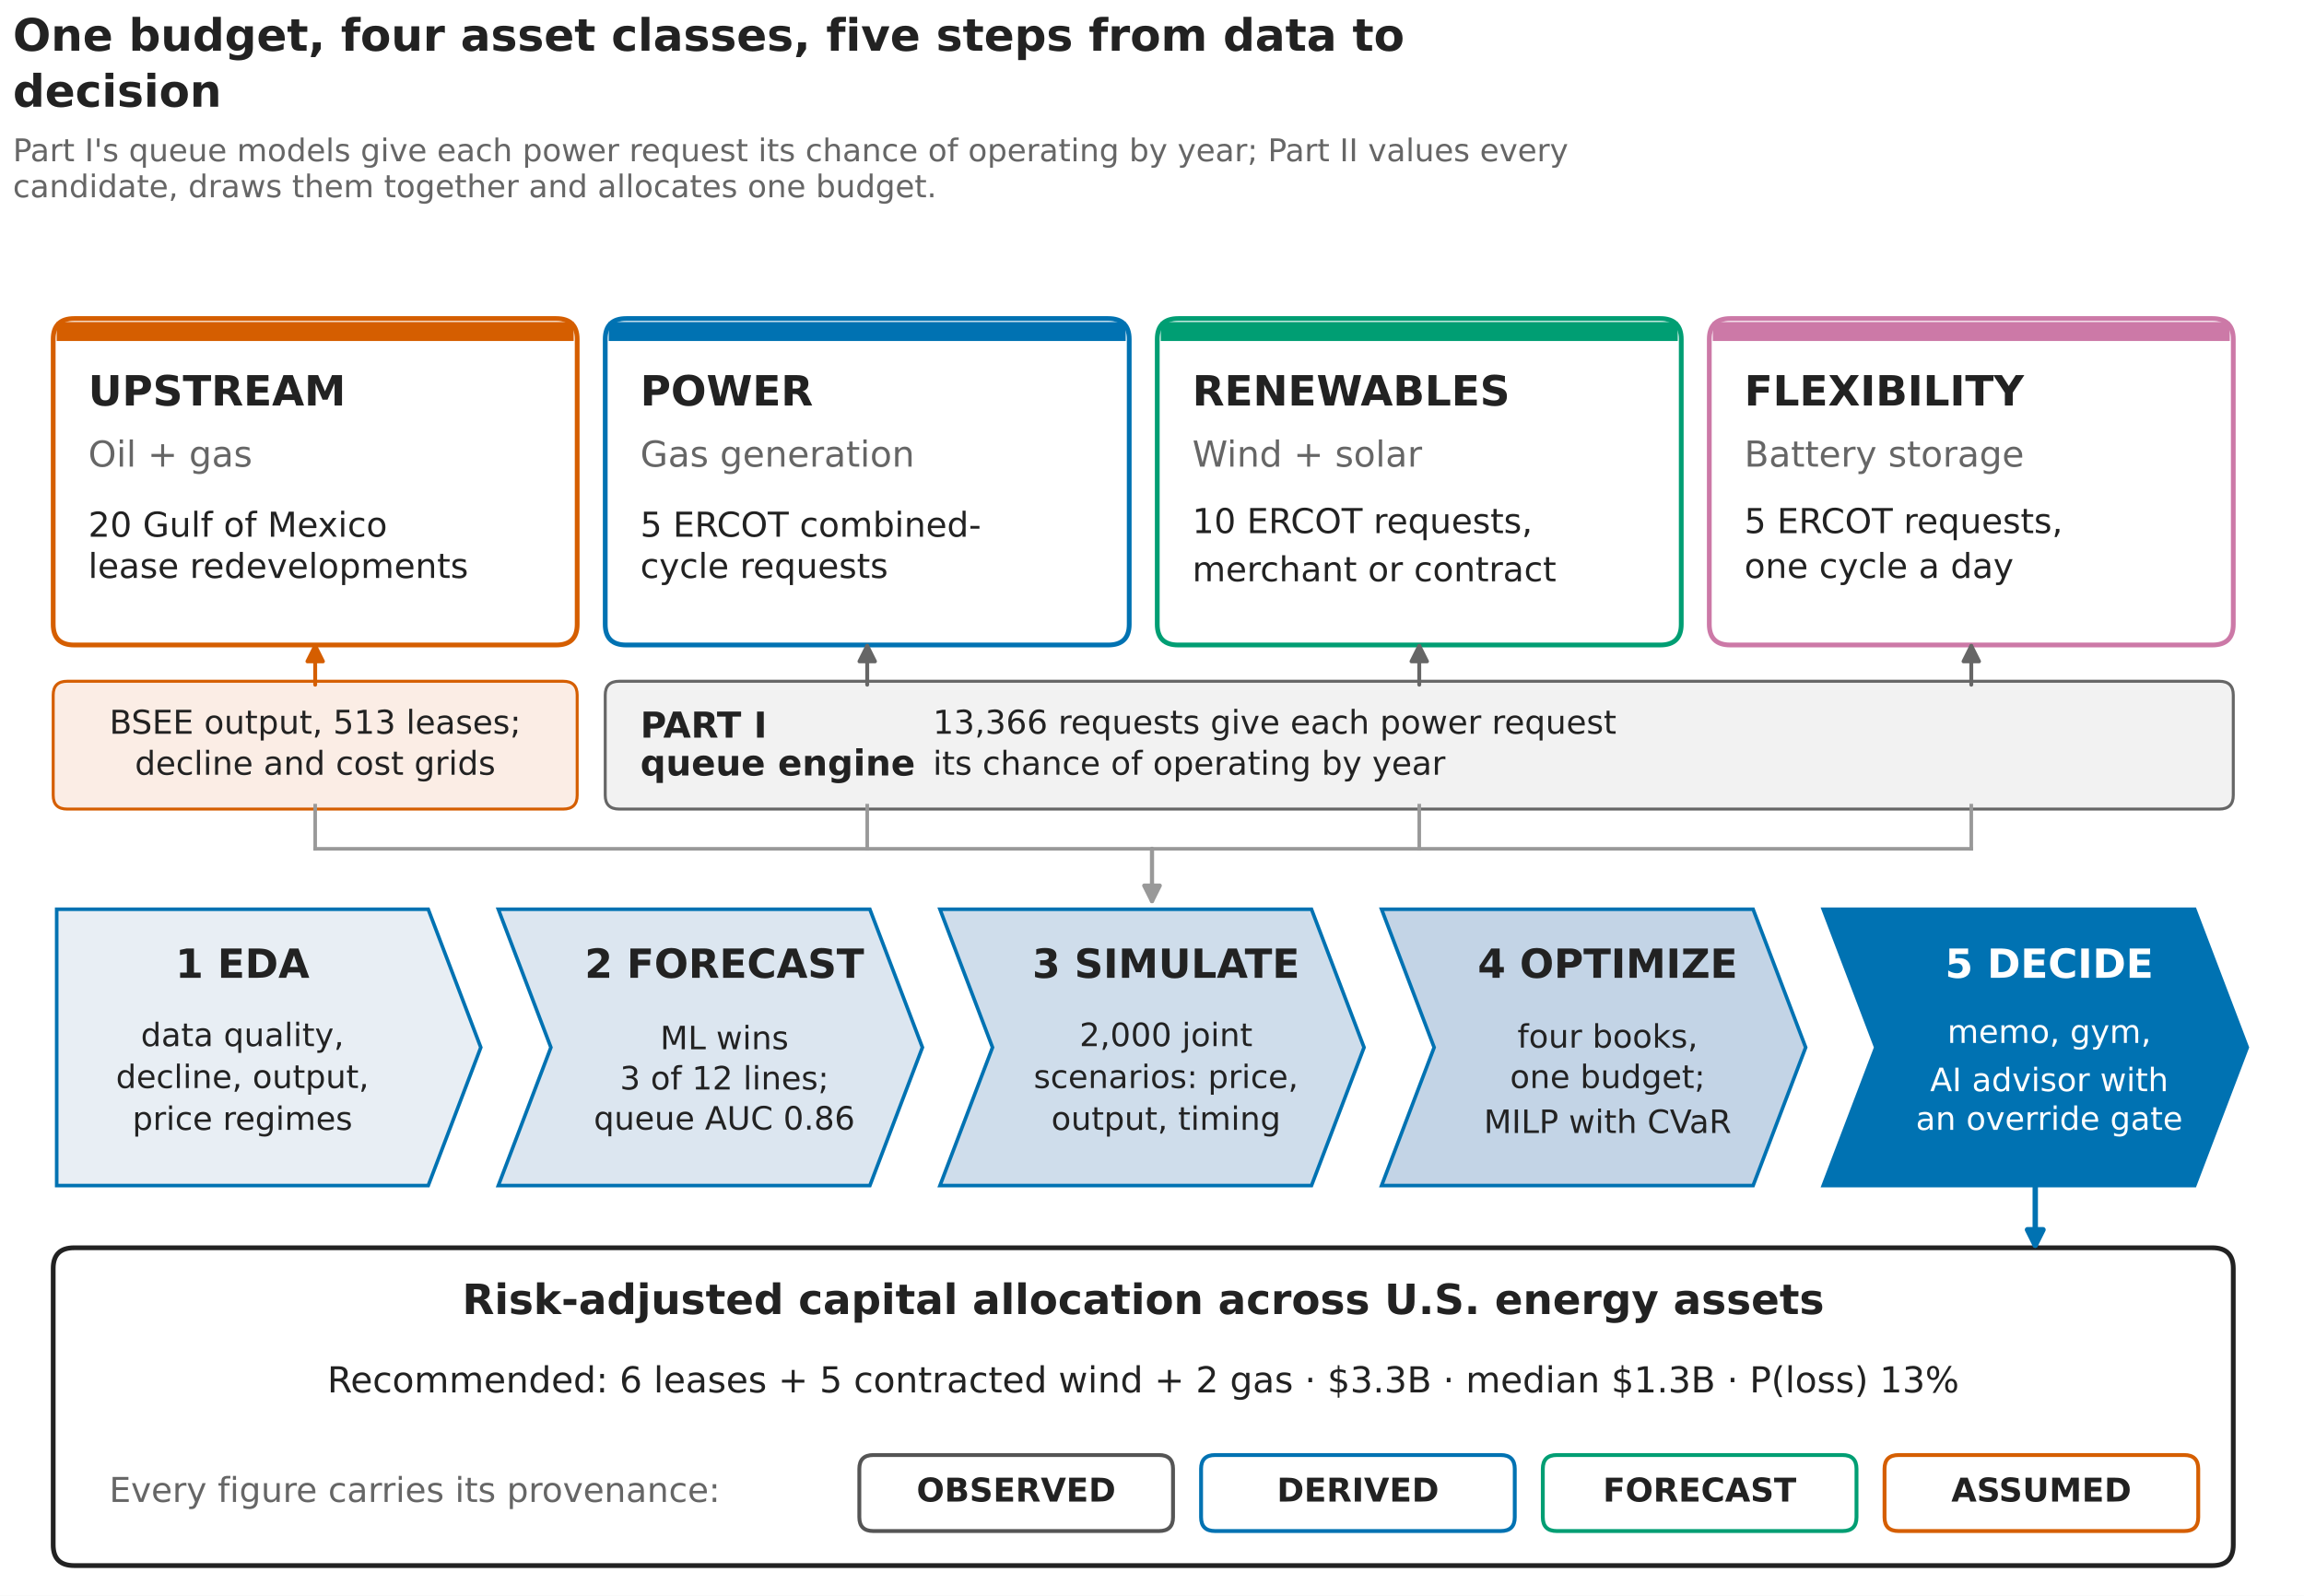
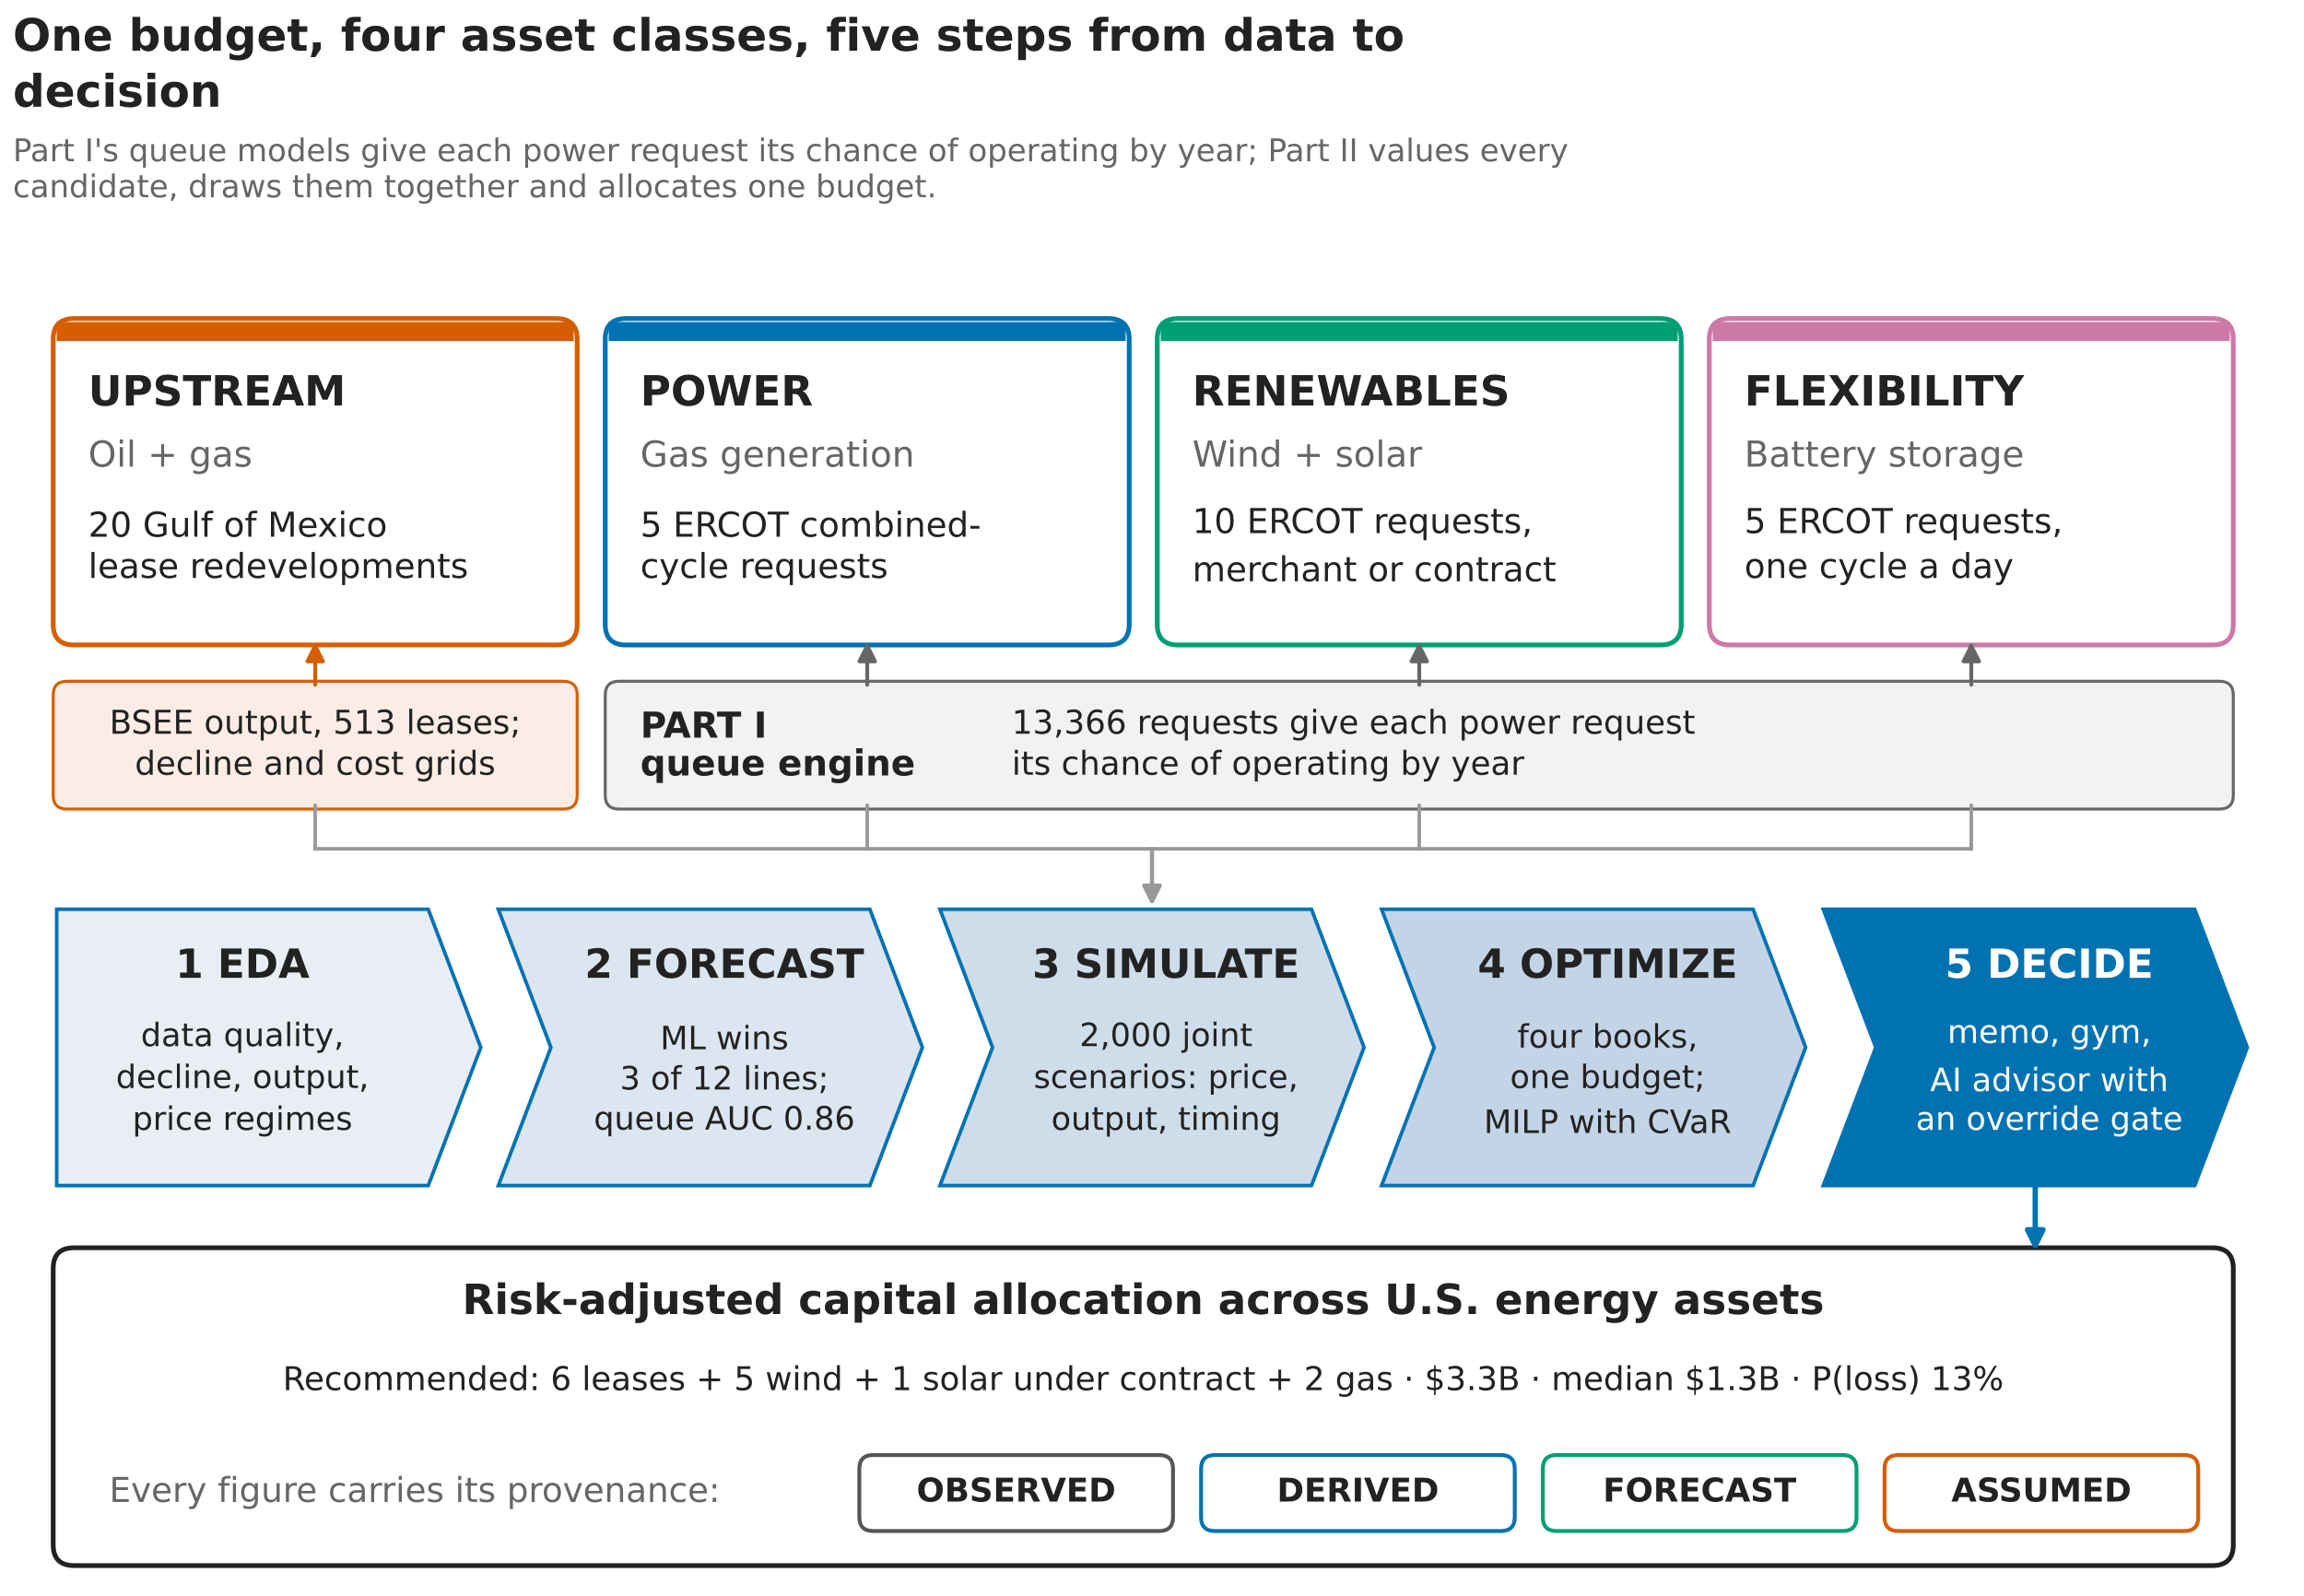
<svg xmlns="http://www.w3.org/2000/svg" width="772.56pt" height="535.14pt" viewBox="0 0 772.56 535.14" version="1.1">
  <defs>
    <style type="text/css">*{stroke-linejoin: round; stroke-linecap: butt}</style>
  </defs>
  <g id="figure_1">
    <g id="patch_1">
      <path d="M 0 535.14  L 772.56 535.14  L 772.56 0  L 0 0  z " style="fill: #ffffff" />
    </g>
    <g id="axes_1">
      <g id="patch_2">
        <path d="M 24.887 216.3  L 186.486 216.3  Q 193.537 216.3 193.537 209.349  L 193.537 113.777  Q 193.537 106.826 186.486 106.826  L 24.887 106.826  Q 17.836 106.826 17.836 113.777  L 17.836 209.349  Q 17.836 216.3 24.887 216.3  z " clip-path="url(#p34329ef6ab)" style="fill: #ffffff; stroke: #d55e00; stroke-width: 1.6; stroke-linejoin: miter" />
      </g>
      <g id="patch_3">
        <path d="M 19.011 114.356  L 192.362 114.356  L 192.362 107.985  L 19.011 107.985  z " clip-path="url(#p34329ef6ab)" style="fill: #d55e00" />
      </g>
      <g id="patch_4">
        <path d="M 209.991 216.3  L 371.589 216.3  Q 378.641 216.3 378.641 209.349  L 378.641 113.777  Q 378.641 106.826 371.589 106.826  L 209.991 106.826  Q 202.939 106.826 202.939 113.777  L 202.939 209.349  Q 202.939 216.3 209.991 216.3  z " clip-path="url(#p34329ef6ab)" style="fill: #ffffff; stroke: #0072b2; stroke-width: 1.6; stroke-linejoin: miter" />
      </g>
      <g id="patch_5">
        <path d="M 204.114 114.356  L 377.466 114.356  L 377.466 107.985  L 204.114 107.985  z " clip-path="url(#p34329ef6ab)" style="fill: #0072b2" />
      </g>
      <g id="patch_6">
        <path d="M 395.094 216.3  L 556.693 216.3  Q 563.744 216.3 563.744 209.349  L 563.744 113.777  Q 563.744 106.826 556.693 106.826  L 395.094 106.826  Q 388.043 106.826 388.043 113.777  L 388.043 209.349  Q 388.043 216.3 395.094 216.3  z " clip-path="url(#p34329ef6ab)" style="fill: #ffffff; stroke: #009e73; stroke-width: 1.6; stroke-linejoin: miter" />
      </g>
      <g id="patch_7">
        <path d="M 389.218 114.356  L 562.569 114.356  L 562.569 107.985  L 389.218 107.985  z " clip-path="url(#p34329ef6ab)" style="fill: #009e73" />
      </g>
      <g id="patch_8">
        <path d="M 580.198 216.3  L 741.797 216.3  Q 748.848 216.3 748.848 209.349  L 748.848 113.777  Q 748.848 106.826 741.797 106.826  L 580.198 106.826  Q 573.147 106.826 573.147 113.777  L 573.147 209.349  Q 573.147 216.3 580.198 216.3  z " clip-path="url(#p34329ef6ab)" style="fill: #ffffff; stroke: #cc79a7; stroke-width: 1.6; stroke-linejoin: miter" />
      </g>
      <g id="patch_9">
        <path d="M 574.322 114.356  L 747.673 114.356  L 747.673 107.985  L 574.322 107.985  z " clip-path="url(#p34329ef6ab)" style="fill: #cc79a7" />
      </g>
      <g id="patch_10">
        <path d="M 22.537 271.327  L 188.836 271.327  Q 193.537 271.327 193.537 266.693  L 193.537 233.098  Q 193.537 228.464 188.836 228.464  L 22.537 228.464  Q 17.836 228.464 17.836 233.098  L 17.836 266.693  Q 17.836 271.327 22.537 271.327  z " clip-path="url(#p34329ef6ab)" style="fill: #fbede5; stroke: #d55e00; stroke-linejoin: miter" />
      </g>
      <g id="patch_11">
        <path d="M 207.64 271.327  L 744.147 271.327  Q 748.848 271.327 748.848 266.693  L 748.848 233.098  Q 748.848 228.464 744.147 228.464  L 207.64 228.464  Q 202.939 228.464 202.939 233.098  L 202.939 266.693  Q 202.939 271.327 207.64 271.327  z " clip-path="url(#p34329ef6ab)" style="fill: #f2f2f2; stroke: #666666; stroke-linejoin: miter" />
      </g>
      <g id="patch_12">
        <path d="M 19.011 397.598  L 143.588 397.598  L 161.217 351.26  L 143.588 304.922  L 19.011 304.922  z " clip-path="url(#p34329ef6ab)" style="fill: #e8eef4; stroke: #0072b2; stroke-width: 1.2; stroke-linejoin: miter" />
      </g>
      <g id="patch_13">
        <path d="M 167.094 397.598  L 291.671 397.598  L 309.3 351.26  L 291.671 304.922  L 167.094 304.922  L 184.723 351.26  z " clip-path="url(#p34329ef6ab)" style="fill: #dce6f0; stroke: #0072b2; stroke-width: 1.2; stroke-linejoin: miter" />
      </g>
      <g id="patch_14">
        <path d="M 315.177 397.598  L 439.754 397.598  L 457.383 351.26  L 439.754 304.922  L 315.177 304.922  L 332.806 351.26  z " clip-path="url(#p34329ef6ab)" style="fill: #cfddeb; stroke: #0072b2; stroke-width: 1.2; stroke-linejoin: miter" />
      </g>
      <g id="patch_15">
        <path d="M 463.26 397.598  L 587.837 397.598  L 605.466 351.26  L 587.837 304.922  L 463.26 304.922  L 480.889 351.26  z " clip-path="url(#p34329ef6ab)" style="fill: #c3d4e6; stroke: #0072b2; stroke-width: 1.2; stroke-linejoin: miter" />
      </g>
      <g id="patch_16">
        <path d="M 611.343 397.598  L 735.92 397.598  L 753.549 351.26  L 735.92 304.922  L 611.343 304.922  L 628.972 351.26  z " clip-path="url(#p34329ef6ab)" style="fill: #0072b2; stroke: #0072b2; stroke-width: 1.2; stroke-linejoin: miter" />
      </g>
      <g id="patch_17">
        <path d="M 24.887 525.028  L 741.797 525.028  Q 748.848 525.028 748.848 518.077  L 748.848 425.401  Q 748.848 418.45 741.797 418.45  L 24.887 418.45  Q 17.836 418.45 17.836 425.401  L 17.836 518.077  Q 17.836 525.028 24.887 525.028  z " clip-path="url(#p34329ef6ab)" style="fill: #ffffff; stroke: #222222; stroke-width: 1.6; stroke-linejoin: miter" />
      </g>
      <g id="patch_18">
        <path d="M 292.847 513.443  L 388.631 513.443  Q 393.332 513.443 393.332 508.809  L 393.332 492.591  Q 393.332 487.957 388.631 487.957  L 292.847 487.957  Q 288.146 487.957 288.146 492.591  L 288.146 508.809  Q 288.146 513.443 292.847 513.443  z " clip-path="url(#p34329ef6ab)" style="fill: #ffffff; stroke: #555555; stroke-width: 1.3; stroke-linejoin: miter" />
      </g>
      <g id="patch_19">
        <path d="M 407.435 513.443  L 503.219 513.443  Q 507.92 513.443 507.92 508.809  L 507.92 492.591  Q 507.92 487.957 503.219 487.957  L 407.435 487.957  Q 402.734 487.957 402.734 492.591  L 402.734 508.809  Q 402.734 513.443 407.435 513.443  z " clip-path="url(#p34329ef6ab)" style="fill: #ffffff; stroke: #0072b2; stroke-width: 1.3; stroke-linejoin: miter" />
      </g>
      <g id="patch_20">
        <path d="M 522.023 513.443  L 617.807 513.443  Q 622.508 513.443 622.508 508.809  L 622.508 492.591  Q 622.508 487.957 617.807 487.957  L 522.023 487.957  Q 517.322 487.957 517.322 492.591  L 517.322 508.809  Q 517.322 513.443 522.023 513.443  z " clip-path="url(#p34329ef6ab)" style="fill: #ffffff; stroke: #009e73; stroke-width: 1.3; stroke-linejoin: miter" />
      </g>
      <g id="patch_21">
        <path d="M 636.611 513.443  L 732.395 513.443  Q 737.096 513.443 737.096 508.809  L 737.096 492.591  Q 737.096 487.957 732.395 487.957  L 636.611 487.957  Q 631.91 487.957 631.91 492.591  L 631.91 508.809  Q 631.91 513.443 636.611 513.443  z " clip-path="url(#p34329ef6ab)" style="fill: #ffffff; stroke: #d55e00; stroke-width: 1.3; stroke-linejoin: miter" />
      </g>
      <g id="line2d_1">
        <path d="M 105.686 284.649  L 660.997 284.649  " clip-path="url(#p34329ef6ab)" style="fill: none; stroke: #999999; stroke-width: 1.2; stroke-linecap: square" />
      </g>
      <g id="line2d_2">
        <path d="M 105.686 270.168  L 105.686 284.649  " clip-path="url(#p34329ef6ab)" style="fill: none; stroke: #999999; stroke-width: 1.2; stroke-linecap: square" />
      </g>
      <g id="line2d_3">
        <path d="M 290.79 270.168  L 290.79 284.649  " clip-path="url(#p34329ef6ab)" style="fill: none; stroke: #999999; stroke-width: 1.2; stroke-linecap: square" />
      </g>
      <g id="line2d_4">
        <path d="M 475.894 270.168  L 475.894 284.649  " clip-path="url(#p34329ef6ab)" style="fill: none; stroke: #999999; stroke-width: 1.2; stroke-linecap: square" />
      </g>
      <g id="line2d_5">
        <path d="M 660.997 270.168  L 660.997 284.649  " clip-path="url(#p34329ef6ab)" style="fill: none; stroke: #999999; stroke-width: 1.2; stroke-linecap: square" />
      </g>
      <g id="text_1">
        <text style="font-weight: 700; font-size: 14px; font-family: 'DejaVu Sans', 'Bitstream Vera Sans', 'Computer Modern Sans Serif', 'Lucida Grande', 'Verdana', 'Geneva', 'Lucid', 'Arial', 'Helvetica', 'Avant Garde', sans-serif; text-anchor: start; fill: #222222" x="29.588" y="135.998" transform="rotate(-0 29.58812 135.9983)">UPSTREAM</text>
      </g>
      <g id="text_2">
        <text style="font-size: 12px; font-family: 'DejaVu Sans', 'Bitstream Vera Sans', 'Computer Modern Sans Serif', 'Lucida Grande', 'Verdana', 'Geneva', 'Lucid', 'Arial', 'Helvetica', 'Avant Garde', sans-serif; text-anchor: start; fill: #666666" x="29.588" y="156.49" transform="rotate(-0 29.58812 156.4903)">Oil + gas</text>
      </g>
      <g id="text_3">
        <text style="font-size: 11.5px; font-family: 'DejaVu Sans', 'Bitstream Vera Sans', 'Computer Modern Sans Serif', 'Lucida Grande', 'Verdana', 'Geneva', 'Lucid', 'Arial', 'Helvetica', 'Avant Garde', sans-serif; fill: #222222" transform="translate(29.58812 179.9867)">20 Gulf of Mexico</text>
        <text style="font-size: 11.5px; font-family: 'DejaVu Sans', 'Bitstream Vera Sans', 'Computer Modern Sans Serif', 'Lucida Grande', 'Verdana', 'Geneva', 'Lucid', 'Arial', 'Helvetica', 'Avant Garde', sans-serif; fill: #222222" transform="translate(29.58812 193.8226)">lease redevelopments</text>
      </g>
      <g id="text_4">
        <text style="font-weight: 700; font-size: 14px; font-family: 'DejaVu Sans', 'Bitstream Vera Sans', 'Computer Modern Sans Serif', 'Lucida Grande', 'Verdana', 'Geneva', 'Lucid', 'Arial', 'Helvetica', 'Avant Garde', sans-serif; text-anchor: start; fill: #222222" x="214.692" y="135.998" transform="rotate(-0 214.6918 135.9983)">POWER</text>
      </g>
      <g id="text_5">
        <text style="font-size: 12px; font-family: 'DejaVu Sans', 'Bitstream Vera Sans', 'Computer Modern Sans Serif', 'Lucida Grande', 'Verdana', 'Geneva', 'Lucid', 'Arial', 'Helvetica', 'Avant Garde', sans-serif; text-anchor: start; fill: #666666" x="214.692" y="156.49" transform="rotate(-0 214.6918 156.4903)">Gas generation</text>
      </g>
      <g id="text_6">
        <text style="font-size: 11.5px; font-family: 'DejaVu Sans', 'Bitstream Vera Sans', 'Computer Modern Sans Serif', 'Lucida Grande', 'Verdana', 'Geneva', 'Lucid', 'Arial', 'Helvetica', 'Avant Garde', sans-serif; fill: #222222" transform="translate(214.6918 179.9867)">5 ERCOT combined-</text>
        <text style="font-size: 11.5px; font-family: 'DejaVu Sans', 'Bitstream Vera Sans', 'Computer Modern Sans Serif', 'Lucida Grande', 'Verdana', 'Geneva', 'Lucid', 'Arial', 'Helvetica', 'Avant Garde', sans-serif; fill: #222222" transform="translate(214.6918 193.8226)">cycle requests</text>
      </g>
      <g id="text_7">
        <text style="font-weight: 700; font-size: 14px; font-family: 'DejaVu Sans', 'Bitstream Vera Sans', 'Computer Modern Sans Serif', 'Lucida Grande', 'Verdana', 'Geneva', 'Lucid', 'Arial', 'Helvetica', 'Avant Garde', sans-serif; text-anchor: start; fill: #222222" x="399.796" y="135.998" transform="rotate(-0 399.7955 135.9983)">RENEWABLES</text>
      </g>
      <g id="text_8">
        <text style="font-size: 12px; font-family: 'DejaVu Sans', 'Bitstream Vera Sans', 'Computer Modern Sans Serif', 'Lucida Grande', 'Verdana', 'Geneva', 'Lucid', 'Arial', 'Helvetica', 'Avant Garde', sans-serif; text-anchor: start; fill: #666666" x="399.796" y="156.49" transform="rotate(-0 399.7955 156.4903)">Wind + solar</text>
      </g>
      <g id="text_9">
        <text style="font-size: 11.5px; font-family: 'DejaVu Sans', 'Bitstream Vera Sans', 'Computer Modern Sans Serif', 'Lucida Grande', 'Verdana', 'Geneva', 'Lucid', 'Arial', 'Helvetica', 'Avant Garde', sans-serif; fill: #222222" transform="translate(399.7955 178.7711)">10 ERCOT requests,</text>
        <text style="font-size: 11.5px; font-family: 'DejaVu Sans', 'Bitstream Vera Sans', 'Computer Modern Sans Serif', 'Lucida Grande', 'Verdana', 'Geneva', 'Lucid', 'Arial', 'Helvetica', 'Avant Garde', sans-serif; fill: #222222" transform="translate(399.7955 194.9367)">merchant or contract</text>
      </g>
      <g id="text_10">
        <text style="font-weight: 700; font-size: 14px; font-family: 'DejaVu Sans', 'Bitstream Vera Sans', 'Computer Modern Sans Serif', 'Lucida Grande', 'Verdana', 'Geneva', 'Lucid', 'Arial', 'Helvetica', 'Avant Garde', sans-serif; text-anchor: start; fill: #222222" x="584.899" y="135.998" transform="rotate(-0 584.8992 135.9983)">FLEXIBILITY</text>
      </g>
      <g id="text_11">
        <text style="font-size: 12px; font-family: 'DejaVu Sans', 'Bitstream Vera Sans', 'Computer Modern Sans Serif', 'Lucida Grande', 'Verdana', 'Geneva', 'Lucid', 'Arial', 'Helvetica', 'Avant Garde', sans-serif; text-anchor: start; fill: #666666" x="584.899" y="156.489" transform="rotate(-0 584.8992 156.4894)">Battery storage</text>
      </g>
      <g id="text_12">
        <text style="font-size: 11.5px; font-family: 'DejaVu Sans', 'Bitstream Vera Sans', 'Computer Modern Sans Serif', 'Lucida Grande', 'Verdana', 'Geneva', 'Lucid', 'Arial', 'Helvetica', 'Avant Garde', sans-serif; fill: #222222" transform="translate(584.8992 178.7711)">5 ERCOT requests,</text>
        <text style="font-size: 11.5px; font-family: 'DejaVu Sans', 'Bitstream Vera Sans', 'Computer Modern Sans Serif', 'Lucida Grande', 'Verdana', 'Geneva', 'Lucid', 'Arial', 'Helvetica', 'Avant Garde', sans-serif; fill: #222222" transform="translate(584.8992 193.8226)">one cycle a day</text>
      </g>
      <g id="text_13">
        <text style="font-size: 11px; font-family: 'DejaVu Sans', 'Bitstream Vera Sans', 'Computer Modern Sans Serif', 'Lucida Grande', 'Verdana', 'Geneva', 'Lucid', 'Arial', 'Helvetica', 'Avant Garde', sans-serif; fill: #222222" transform="translate(36.68623 246.0556)">BSEE output, 513 leases;</text>
        <text style="font-size: 11px; font-family: 'DejaVu Sans', 'Bitstream Vera Sans', 'Computer Modern Sans Serif', 'Lucida Grande', 'Verdana', 'Geneva', 'Lucid', 'Arial', 'Helvetica', 'Avant Garde', sans-serif; fill: #222222" transform="translate(45.22068 259.8056)">decline and cost grids</text>
      </g>
      <g id="patch_22">
        <path d="M 105.686 229.622  Q 105.686 222.382 105.686 216.595  " style="fill: none; stroke: #d55e00; stroke-width: 1.3; stroke-linecap: round" />
        <path d="M 103.086 221.795  L 105.686 216.595  L 108.286 221.795  z " style="fill: #d55e00; stroke: #d55e00; stroke-width: 1.3; stroke-linecap: round" />
      </g>
      <g id="text_14">
        <text style="font-weight: 700; font-size: 12px; font-family: 'DejaVu Sans', 'Bitstream Vera Sans', 'Computer Modern Sans Serif', 'Lucida Grande', 'Verdana', 'Geneva', 'Lucid', 'Arial', 'Helvetica', 'Avant Garde', sans-serif; fill: #222222" transform="translate(214.6918 247.3696)">PART I</text>
        <text style="font-weight: 700; font-size: 12px; font-family: 'DejaVu Sans', 'Bitstream Vera Sans', 'Computer Modern Sans Serif', 'Lucida Grande', 'Verdana', 'Geneva', 'Lucid', 'Arial', 'Helvetica', 'Avant Garde', sans-serif; fill: #222222" transform="translate(214.6918 260.0596)">queue engine</text>
      </g>
      <g id="text_15">
-         <text style="font-size: 11px; font-family: 'DejaVu Sans', 'Bitstream Vera Sans', 'Computer Modern Sans Serif', 'Lucida Grande', 'Verdana', 'Geneva', 'Lucid', 'Arial', 'Helvetica', 'Avant Garde', sans-serif; fill: #222222" transform="translate(312.8262 246.0556)">13,366 requests give each power request</text>
-         <text style="font-size: 11px; font-family: 'DejaVu Sans', 'Bitstream Vera Sans', 'Computer Modern Sans Serif', 'Lucida Grande', 'Verdana', 'Geneva', 'Lucid', 'Arial', 'Helvetica', 'Avant Garde', sans-serif; fill: #222222" transform="translate(312.8262 259.8056)">its chance of operating by year</text>
+         <text style="font-size: 11px; font-family: 'DejaVu Sans', 'Bitstream Vera Sans', 'Computer Modern Sans Serif', 'Lucida Grande', 'Verdana', 'Geneva', 'Lucid', 'Arial', 'Helvetica', 'Avant Garde', sans-serif; fill: #222222" transform="translate(339.2695 246.0556)">13,366 requests give each power request</text>
+         <text style="font-size: 11px; font-family: 'DejaVu Sans', 'Bitstream Vera Sans', 'Computer Modern Sans Serif', 'Lucida Grande', 'Verdana', 'Geneva', 'Lucid', 'Arial', 'Helvetica', 'Avant Garde', sans-serif; fill: #222222" transform="translate(339.2695 259.8056)">its chance of operating by year</text>
      </g>
      <g id="patch_23">
        <path d="M 290.79 229.622  Q 290.79 222.382 290.79 216.595  " style="fill: none; stroke: #666666; stroke-width: 1.3; stroke-linecap: round" />
        <path d="M 288.19 221.795  L 290.79 216.595  L 293.39 221.795  z " style="fill: #666666; stroke: #666666; stroke-width: 1.3; stroke-linecap: round" />
      </g>
      <g id="patch_24">
        <path d="M 475.894 229.622  Q 475.894 222.382 475.894 216.595  " style="fill: none; stroke: #666666; stroke-width: 1.3; stroke-linecap: round" />
        <path d="M 473.294 221.795  L 475.894 216.595  L 478.494 221.795  z " style="fill: #666666; stroke: #666666; stroke-width: 1.3; stroke-linecap: round" />
      </g>
      <g id="patch_25">
        <path d="M 660.997 229.622  Q 660.997 222.382 660.997 216.595  " style="fill: none; stroke: #666666; stroke-width: 1.3; stroke-linecap: round" />
        <path d="M 658.397 221.795  L 660.997 216.595  L 663.597 221.795  z " style="fill: #666666; stroke: #666666; stroke-width: 1.3; stroke-linecap: round" />
      </g>
      <g id="patch_26">
        <path d="M 386.28 284.649  Q 386.28 294.206 386.28 302.198  " style="fill: none; stroke: #999999; stroke-width: 1.4; stroke-linecap: round" />
        <path d="M 388.88 296.998  L 386.28 302.198  L 383.68 296.998  z " style="fill: #999999; stroke: #999999; stroke-width: 1.4; stroke-linecap: round" />
      </g>
      <g id="text_16">
        <text style="font-weight: 700; font-size: 13.5px; font-family: 'DejaVu Sans', 'Bitstream Vera Sans', 'Computer Modern Sans Serif', 'Lucida Grande', 'Verdana', 'Geneva', 'Lucid', 'Arial', 'Helvetica', 'Avant Garde', sans-serif; text-anchor: middle; fill: #222222" x="81.3" y="327.922" transform="rotate(-0 81.29963 327.9216)">1  EDA</text>
      </g>
      <g id="text_17">
        <text style="font-size: 10.8px; font-family: 'DejaVu Sans', 'Bitstream Vera Sans', 'Computer Modern Sans Serif', 'Lucida Grande', 'Verdana', 'Geneva', 'Lucid', 'Arial', 'Helvetica', 'Avant Garde', sans-serif; fill: #222222" transform="translate(47.23069 350.8339)">data quality,</text>
        <text style="font-size: 10.8px; font-family: 'DejaVu Sans', 'Bitstream Vera Sans', 'Computer Modern Sans Serif', 'Lucida Grande', 'Verdana', 'Geneva', 'Lucid', 'Arial', 'Helvetica', 'Avant Garde', sans-serif; fill: #222222" transform="translate(38.87504 364.8739)">decline, output,</text>
        <text style="font-size: 10.8px; font-family: 'DejaVu Sans', 'Bitstream Vera Sans', 'Computer Modern Sans Serif', 'Lucida Grande', 'Verdana', 'Geneva', 'Lucid', 'Arial', 'Helvetica', 'Avant Garde', sans-serif; fill: #222222" transform="translate(44.39569 378.9139)">price regimes</text>
      </g>
      <g id="text_18">
        <text style="font-weight: 700; font-size: 13.5px; font-family: 'DejaVu Sans', 'Bitstream Vera Sans', 'Computer Modern Sans Serif', 'Lucida Grande', 'Verdana', 'Geneva', 'Lucid', 'Arial', 'Helvetica', 'Avant Garde', sans-serif; text-anchor: middle; fill: #222222" x="242.898" y="327.922" transform="rotate(-0 242.8981 327.9216)">2  FORECAST</text>
      </g>
      <g id="text_19">
        <text style="font-size: 10.8px; font-family: 'DejaVu Sans', 'Bitstream Vera Sans', 'Computer Modern Sans Serif', 'Lucida Grande', 'Verdana', 'Geneva', 'Lucid', 'Arial', 'Helvetica', 'Avant Garde', sans-serif; fill: #222222" transform="translate(221.3622 351.8801)">ML wins</text>
        <text style="font-size: 10.8px; font-family: 'DejaVu Sans', 'Bitstream Vera Sans', 'Computer Modern Sans Serif', 'Lucida Grande', 'Verdana', 'Geneva', 'Lucid', 'Arial', 'Helvetica', 'Avant Garde', sans-serif; fill: #222222" transform="translate(207.8597 365.3692)">3 of 12 lines;</text>
        <text style="font-size: 10.8px; font-family: 'DejaVu Sans', 'Bitstream Vera Sans', 'Computer Modern Sans Serif', 'Lucida Grande', 'Verdana', 'Geneva', 'Lucid', 'Arial', 'Helvetica', 'Avant Garde', sans-serif; fill: #222222" transform="translate(199.1075 378.8186)">queue AUC 0.86</text>
      </g>
      <g id="text_20">
        <text style="font-weight: 700; font-size: 13.5px; font-family: 'DejaVu Sans', 'Bitstream Vera Sans', 'Computer Modern Sans Serif', 'Lucida Grande', 'Verdana', 'Geneva', 'Lucid', 'Arial', 'Helvetica', 'Avant Garde', sans-serif; text-anchor: middle; fill: #222222" x="390.981" y="327.922" transform="rotate(-0 390.981 327.9216)">3  SIMULATE</text>
      </g>
      <g id="text_21">
        <text style="font-size: 10.8px; font-family: 'DejaVu Sans', 'Bitstream Vera Sans', 'Computer Modern Sans Serif', 'Lucida Grande', 'Verdana', 'Geneva', 'Lucid', 'Arial', 'Helvetica', 'Avant Garde', sans-serif; fill: #222222" transform="translate(361.962 350.8339)">2,000 joint</text>
        <text style="font-size: 10.8px; font-family: 'DejaVu Sans', 'Bitstream Vera Sans', 'Computer Modern Sans Serif', 'Lucida Grande', 'Verdana', 'Geneva', 'Lucid', 'Arial', 'Helvetica', 'Avant Garde', sans-serif; fill: #222222" transform="translate(346.6158 364.8739)">scenarios: price,</text>
        <text style="font-size: 10.8px; font-family: 'DejaVu Sans', 'Bitstream Vera Sans', 'Computer Modern Sans Serif', 'Lucida Grande', 'Verdana', 'Geneva', 'Lucid', 'Arial', 'Helvetica', 'Avant Garde', sans-serif; fill: #222222" transform="translate(352.5103 378.9139)">output, timing</text>
      </g>
      <g id="text_22">
        <text style="font-weight: 700; font-size: 13.5px; font-family: 'DejaVu Sans', 'Bitstream Vera Sans', 'Computer Modern Sans Serif', 'Lucida Grande', 'Verdana', 'Geneva', 'Lucid', 'Arial', 'Helvetica', 'Avant Garde', sans-serif; text-anchor: middle; fill: #222222" x="539.064" y="327.922" transform="rotate(-0 539.064 327.9216)">4  OPTIMIZE</text>
      </g>
      <g id="text_23">
        <text style="font-size: 10.8px; font-family: 'DejaVu Sans', 'Bitstream Vera Sans', 'Computer Modern Sans Serif', 'Lucida Grande', 'Verdana', 'Geneva', 'Lucid', 'Arial', 'Helvetica', 'Avant Garde', sans-serif; fill: #222222" transform="translate(508.808 351.3292)">four books,</text>
        <text style="font-size: 10.8px; font-family: 'DejaVu Sans', 'Bitstream Vera Sans', 'Computer Modern Sans Serif', 'Lucida Grande', 'Verdana', 'Geneva', 'Lucid', 'Arial', 'Helvetica', 'Avant Garde', sans-serif; fill: #222222" transform="translate(506.3333 364.8739)">one budget;</text>
        <text style="font-size: 10.8px; font-family: 'DejaVu Sans', 'Bitstream Vera Sans', 'Computer Modern Sans Serif', 'Lucida Grande', 'Verdana', 'Geneva', 'Lucid', 'Arial', 'Helvetica', 'Avant Garde', sans-serif; fill: #222222" transform="translate(497.5523 379.9601)">MILP with CVaR</text>
      </g>
      <g id="text_24">
        <text style="font-weight: 700; font-size: 13.5px; font-family: 'DejaVu Sans', 'Bitstream Vera Sans', 'Computer Modern Sans Serif', 'Lucida Grande', 'Verdana', 'Geneva', 'Lucid', 'Arial', 'Helvetica', 'Avant Garde', sans-serif; text-anchor: middle; fill: #ffffff" x="687.147" y="327.922" transform="rotate(-0 687.147 327.9216)">5  DECIDE</text>
      </g>
      <g id="text_25">
        <text style="font-size: 10.8px; font-family: 'DejaVu Sans', 'Bitstream Vera Sans', 'Computer Modern Sans Serif', 'Lucida Grande', 'Verdana', 'Geneva', 'Lucid', 'Arial', 'Helvetica', 'Avant Garde', sans-serif; fill: #ffffff" transform="translate(652.9675 349.7547)">memo, gym,</text>
        <text style="font-size: 10.8px; font-family: 'DejaVu Sans', 'Bitstream Vera Sans', 'Computer Modern Sans Serif', 'Lucida Grande', 'Verdana', 'Geneva', 'Lucid', 'Arial', 'Helvetica', 'Avant Garde', sans-serif; fill: #ffffff" transform="translate(647.2013 365.9201)">AI advisor with</text>
        <text style="font-size: 10.8px; font-family: 'DejaVu Sans', 'Bitstream Vera Sans', 'Computer Modern Sans Serif', 'Lucida Grande', 'Verdana', 'Geneva', 'Lucid', 'Arial', 'Helvetica', 'Avant Garde', sans-serif; fill: #ffffff" transform="translate(642.3869 378.9139)">an override gate</text>
      </g>
      <g id="patch_27">
        <path d="M 682.446 397.598  Q 682.446 408.603 682.446 417.596  " style="fill: none; stroke: #0072b2; stroke-width: 1.8; stroke-linecap: round" />
        <path d="M 685.046 412.396  L 682.446 417.596  L 679.846 412.396  z " style="fill: #0072b2; stroke: #0072b2; stroke-width: 1.8; stroke-linecap: round" />
      </g>
      <g id="text_26">
        <text style="font-weight: 700; font-size: 14px; font-family: 'DejaVu Sans', 'Bitstream Vera Sans', 'Computer Modern Sans Serif', 'Lucida Grande', 'Verdana', 'Geneva', 'Lucid', 'Arial', 'Helvetica', 'Avant Garde', sans-serif; text-anchor: middle; fill: #222222" x="383.342" y="440.672" transform="rotate(-0 383.3418 440.6724)">Risk-adjusted capital allocation across U.S. energy assets</text>
      </g>
      <g id="text_27">
-         <text style="font-size: 12px; font-family: 'DejaVu Sans', 'Bitstream Vera Sans', 'Computer Modern Sans Serif', 'Lucida Grande', 'Verdana', 'Geneva', 'Lucid', 'Arial', 'Helvetica', 'Avant Garde', sans-serif; text-anchor: middle; fill: #222222" x="383.342" y="466.956" transform="rotate(-0 383.3418 466.9556)">Recommended: 6 leases + 5 contracted wind + 2 gas  ·  $3.3B  ·  median $1.3B  ·  P(loss) 13%</text>
+         <text style="font-size: 11px; font-family: 'DejaVu Sans', 'Bitstream Vera Sans', 'Computer Modern Sans Serif', 'Lucida Grande', 'Verdana', 'Geneva', 'Lucid', 'Arial', 'Helvetica', 'Avant Garde', sans-serif; text-anchor: middle; fill: #222222" x="383.342" y="466.196" transform="rotate(-0 383.3418 466.1958)">Recommended: 6 leases + 5 wind + 1 solar under contract + 2 gas  ·  $3.3B  ·  median $1.3B  ·  P(loss) 13%</text>
      </g>
      <g id="text_28">
        <text style="font-size: 11.5px; font-family: 'DejaVu Sans', 'Bitstream Vera Sans', 'Computer Modern Sans Serif', 'Lucida Grande', 'Verdana', 'Geneva', 'Lucid', 'Arial', 'Helvetica', 'Avant Garde', sans-serif; text-anchor: start; fill: #666666" x="36.64" y="503.688" transform="rotate(-0 36.63969 503.688)">Every figure carries its provenance:</text>
      </g>
      <g id="text_29">
        <text style="font-weight: 700; font-size: 11px; font-family: 'DejaVu Sans', 'Bitstream Vera Sans', 'Computer Modern Sans Serif', 'Lucida Grande', 'Verdana', 'Geneva', 'Lucid', 'Arial', 'Helvetica', 'Avant Garde', sans-serif; text-anchor: middle; fill: #222222" x="340.739" y="503.558" transform="rotate(-0 340.7386 503.5577)">OBSERVED</text>
      </g>
      <g id="text_30">
        <text style="font-weight: 700; font-size: 11px; font-family: 'DejaVu Sans', 'Bitstream Vera Sans', 'Computer Modern Sans Serif', 'Lucida Grande', 'Verdana', 'Geneva', 'Lucid', 'Arial', 'Helvetica', 'Avant Garde', sans-serif; text-anchor: middle; fill: #222222" x="455.327" y="503.558" transform="rotate(-0 455.3266 503.5577)">DERIVED</text>
      </g>
      <g id="text_31">
        <text style="font-weight: 700; font-size: 11px; font-family: 'DejaVu Sans', 'Bitstream Vera Sans', 'Computer Modern Sans Serif', 'Lucida Grande', 'Verdana', 'Geneva', 'Lucid', 'Arial', 'Helvetica', 'Avant Garde', sans-serif; text-anchor: middle; fill: #222222" x="569.915" y="503.558" transform="rotate(-0 569.9146 503.5577)">FORECAST</text>
      </g>
      <g id="text_32">
        <text style="font-weight: 700; font-size: 11px; font-family: 'DejaVu Sans', 'Bitstream Vera Sans', 'Computer Modern Sans Serif', 'Lucida Grande', 'Verdana', 'Geneva', 'Lucid', 'Arial', 'Helvetica', 'Avant Garde', sans-serif; text-anchor: middle; fill: #222222" x="684.503" y="503.558" transform="rotate(-0 684.5026 503.5577)">ASSUMED</text>
      </g>
    </g>
    <g id="text_33">
      <text style="font-weight: 700; font-size: 15px; font-family: 'DejaVu Sans', 'Bitstream Vera Sans', 'Computer Modern Sans Serif', 'Lucida Grande', 'Verdana', 'Geneva', 'Lucid', 'Arial', 'Helvetica', 'Avant Garde', sans-serif; fill: #222222" transform="translate(4.32 17.02547)">One budget, four asset classes, five steps from data to</text>
      <text style="font-weight: 700; font-size: 15px; font-family: 'DejaVu Sans', 'Bitstream Vera Sans', 'Computer Modern Sans Serif', 'Lucida Grande', 'Verdana', 'Geneva', 'Lucid', 'Arial', 'Helvetica', 'Avant Garde', sans-serif; fill: #222222" transform="translate(4.32 35.78719)">decision</text>
    </g>
    <g id="text_34">
      <text style="font-size: 10.5px; font-family: 'DejaVu Sans', 'Bitstream Vera Sans', 'Computer Modern Sans Serif', 'Lucida Grande', 'Verdana', 'Geneva', 'Lucid', 'Arial', 'Helvetica', 'Avant Garde', sans-serif; fill: #666666" transform="translate(4.32 54.08124)">Part I's queue models give each power request its chance of operating by year; Part II values every</text>
      <text style="font-size: 10.5px; font-family: 'DejaVu Sans', 'Bitstream Vera Sans', 'Computer Modern Sans Serif', 'Lucida Grande', 'Verdana', 'Geneva', 'Lucid', 'Arial', 'Helvetica', 'Avant Garde', sans-serif; fill: #666666" transform="translate(4.32 66.15624)">candidate, draws them together and allocates one budget.</text>
    </g>
  </g>
  <defs>
    <clipPath id="p34329ef6ab">
      <rect x="4.32" y="99.296" width="763.92" height="431.524" />
    </clipPath>
  </defs>
</svg>
